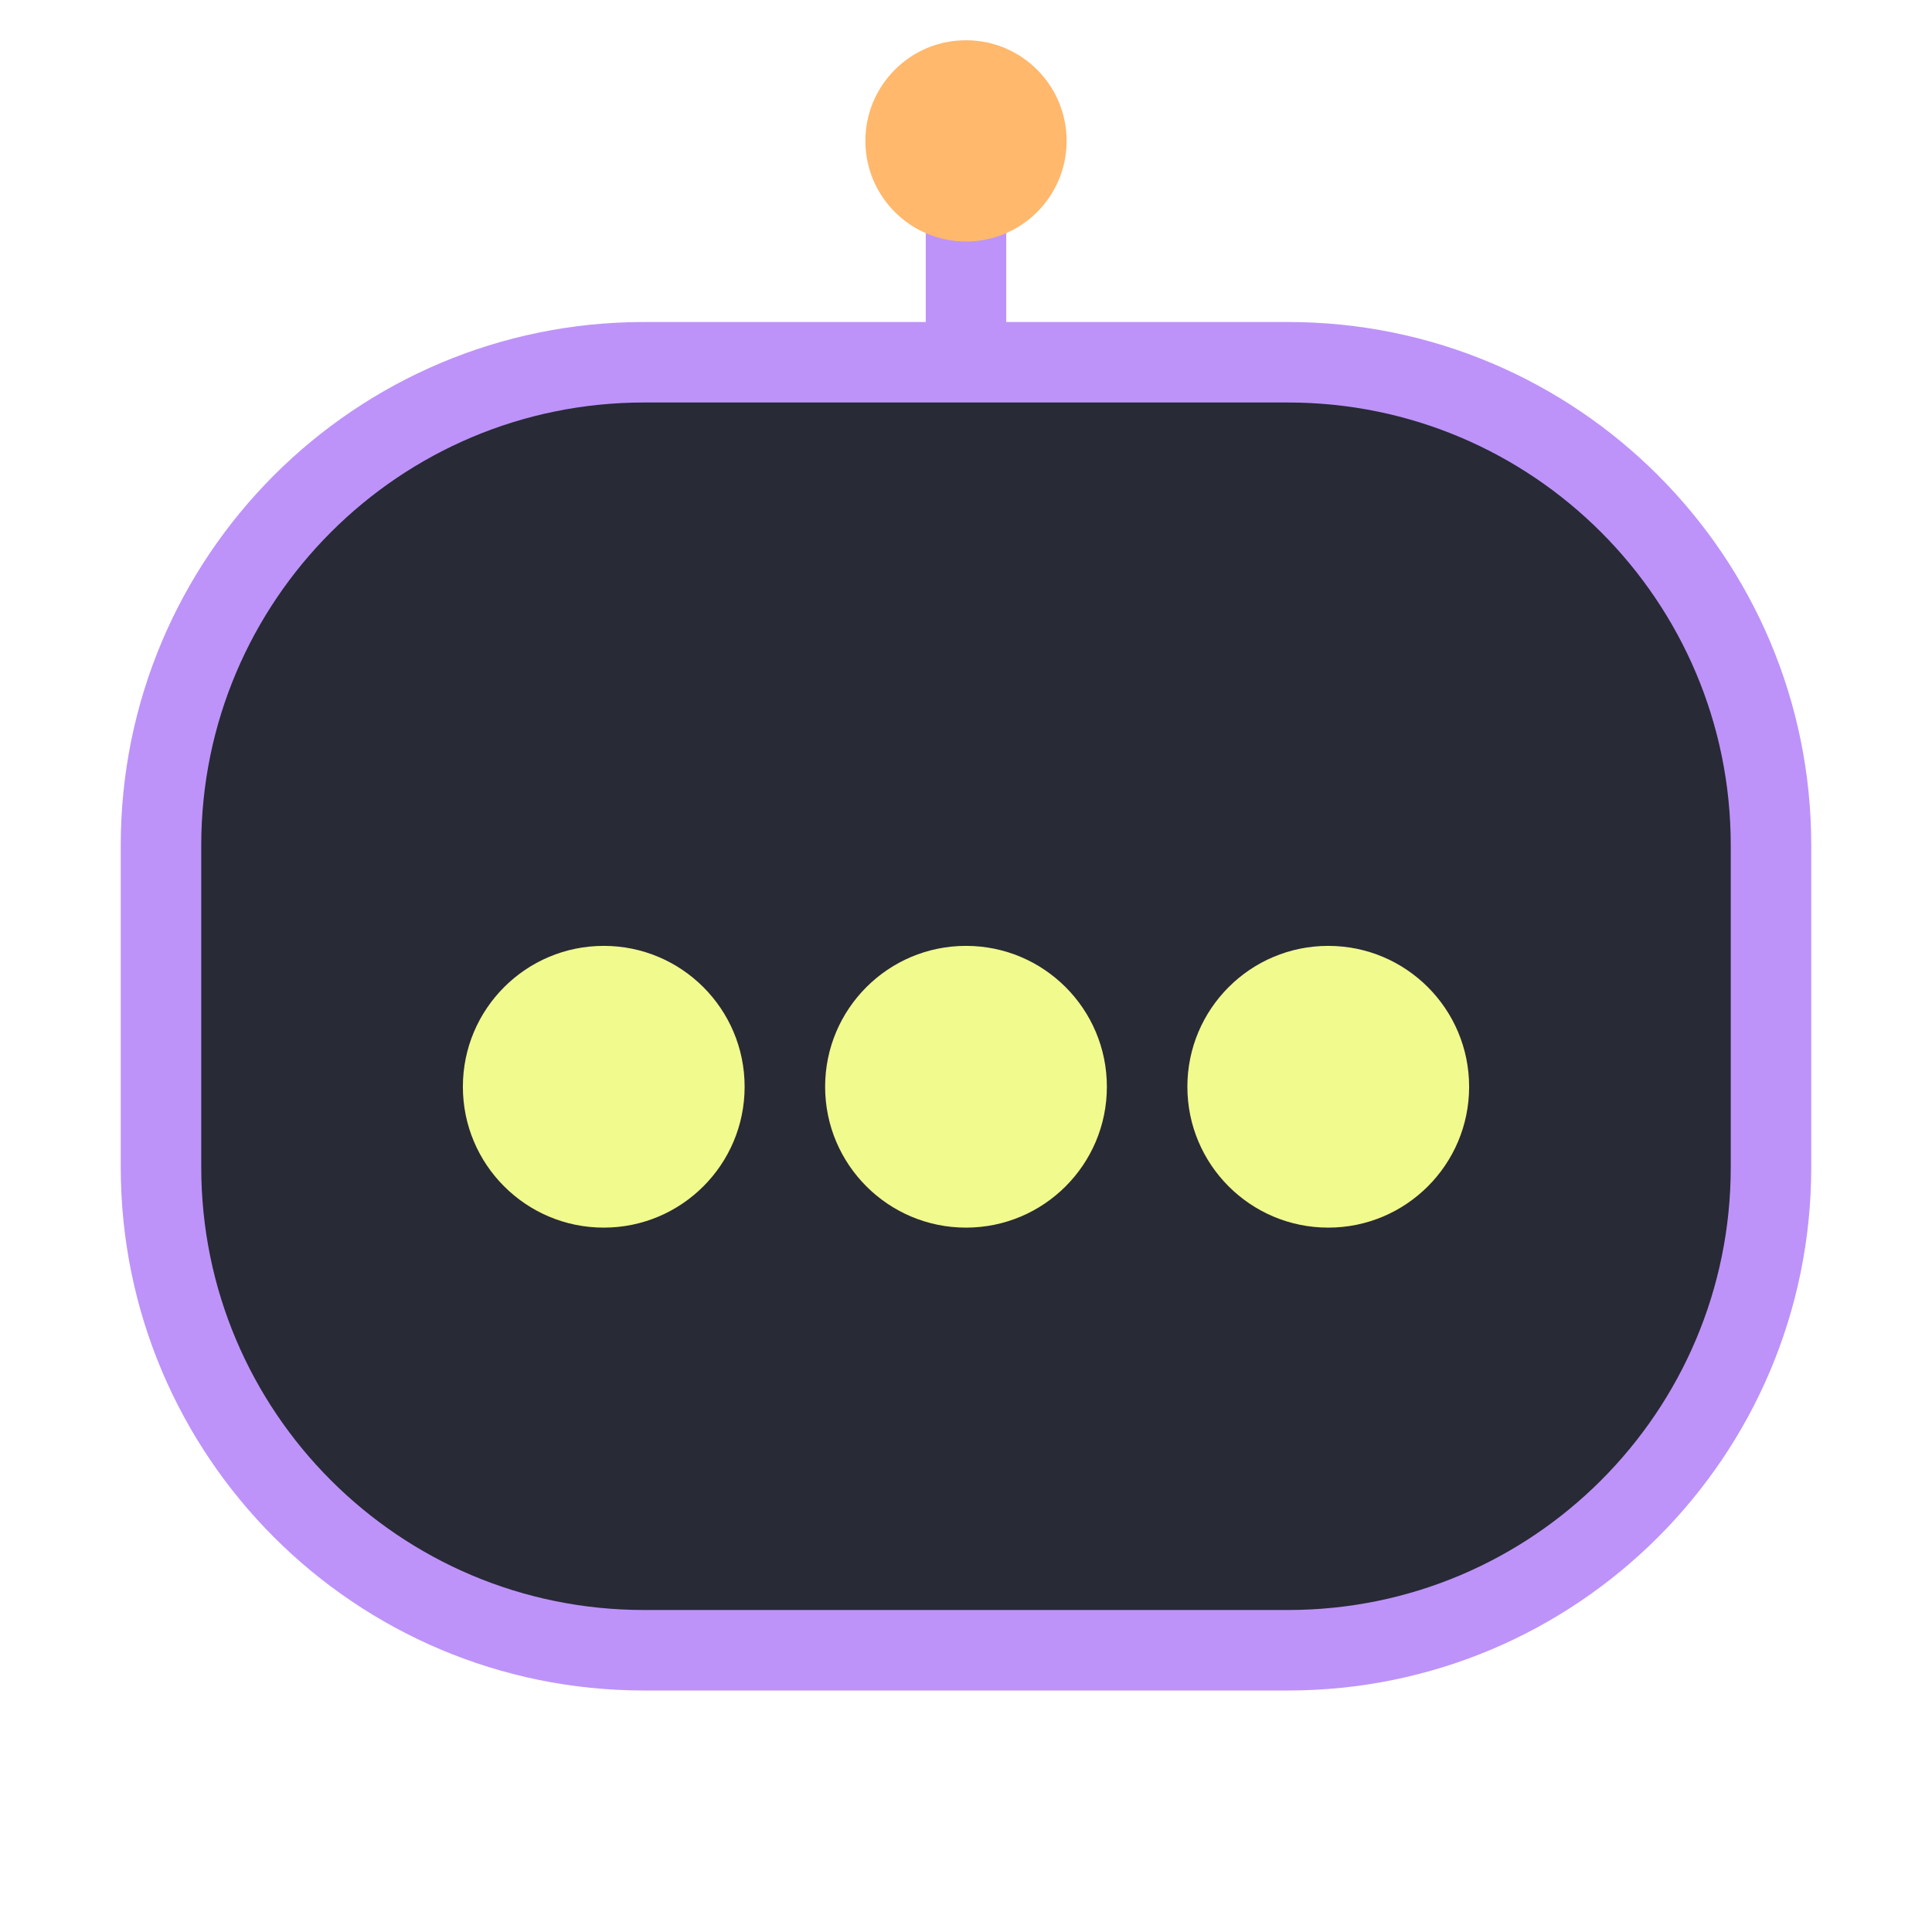
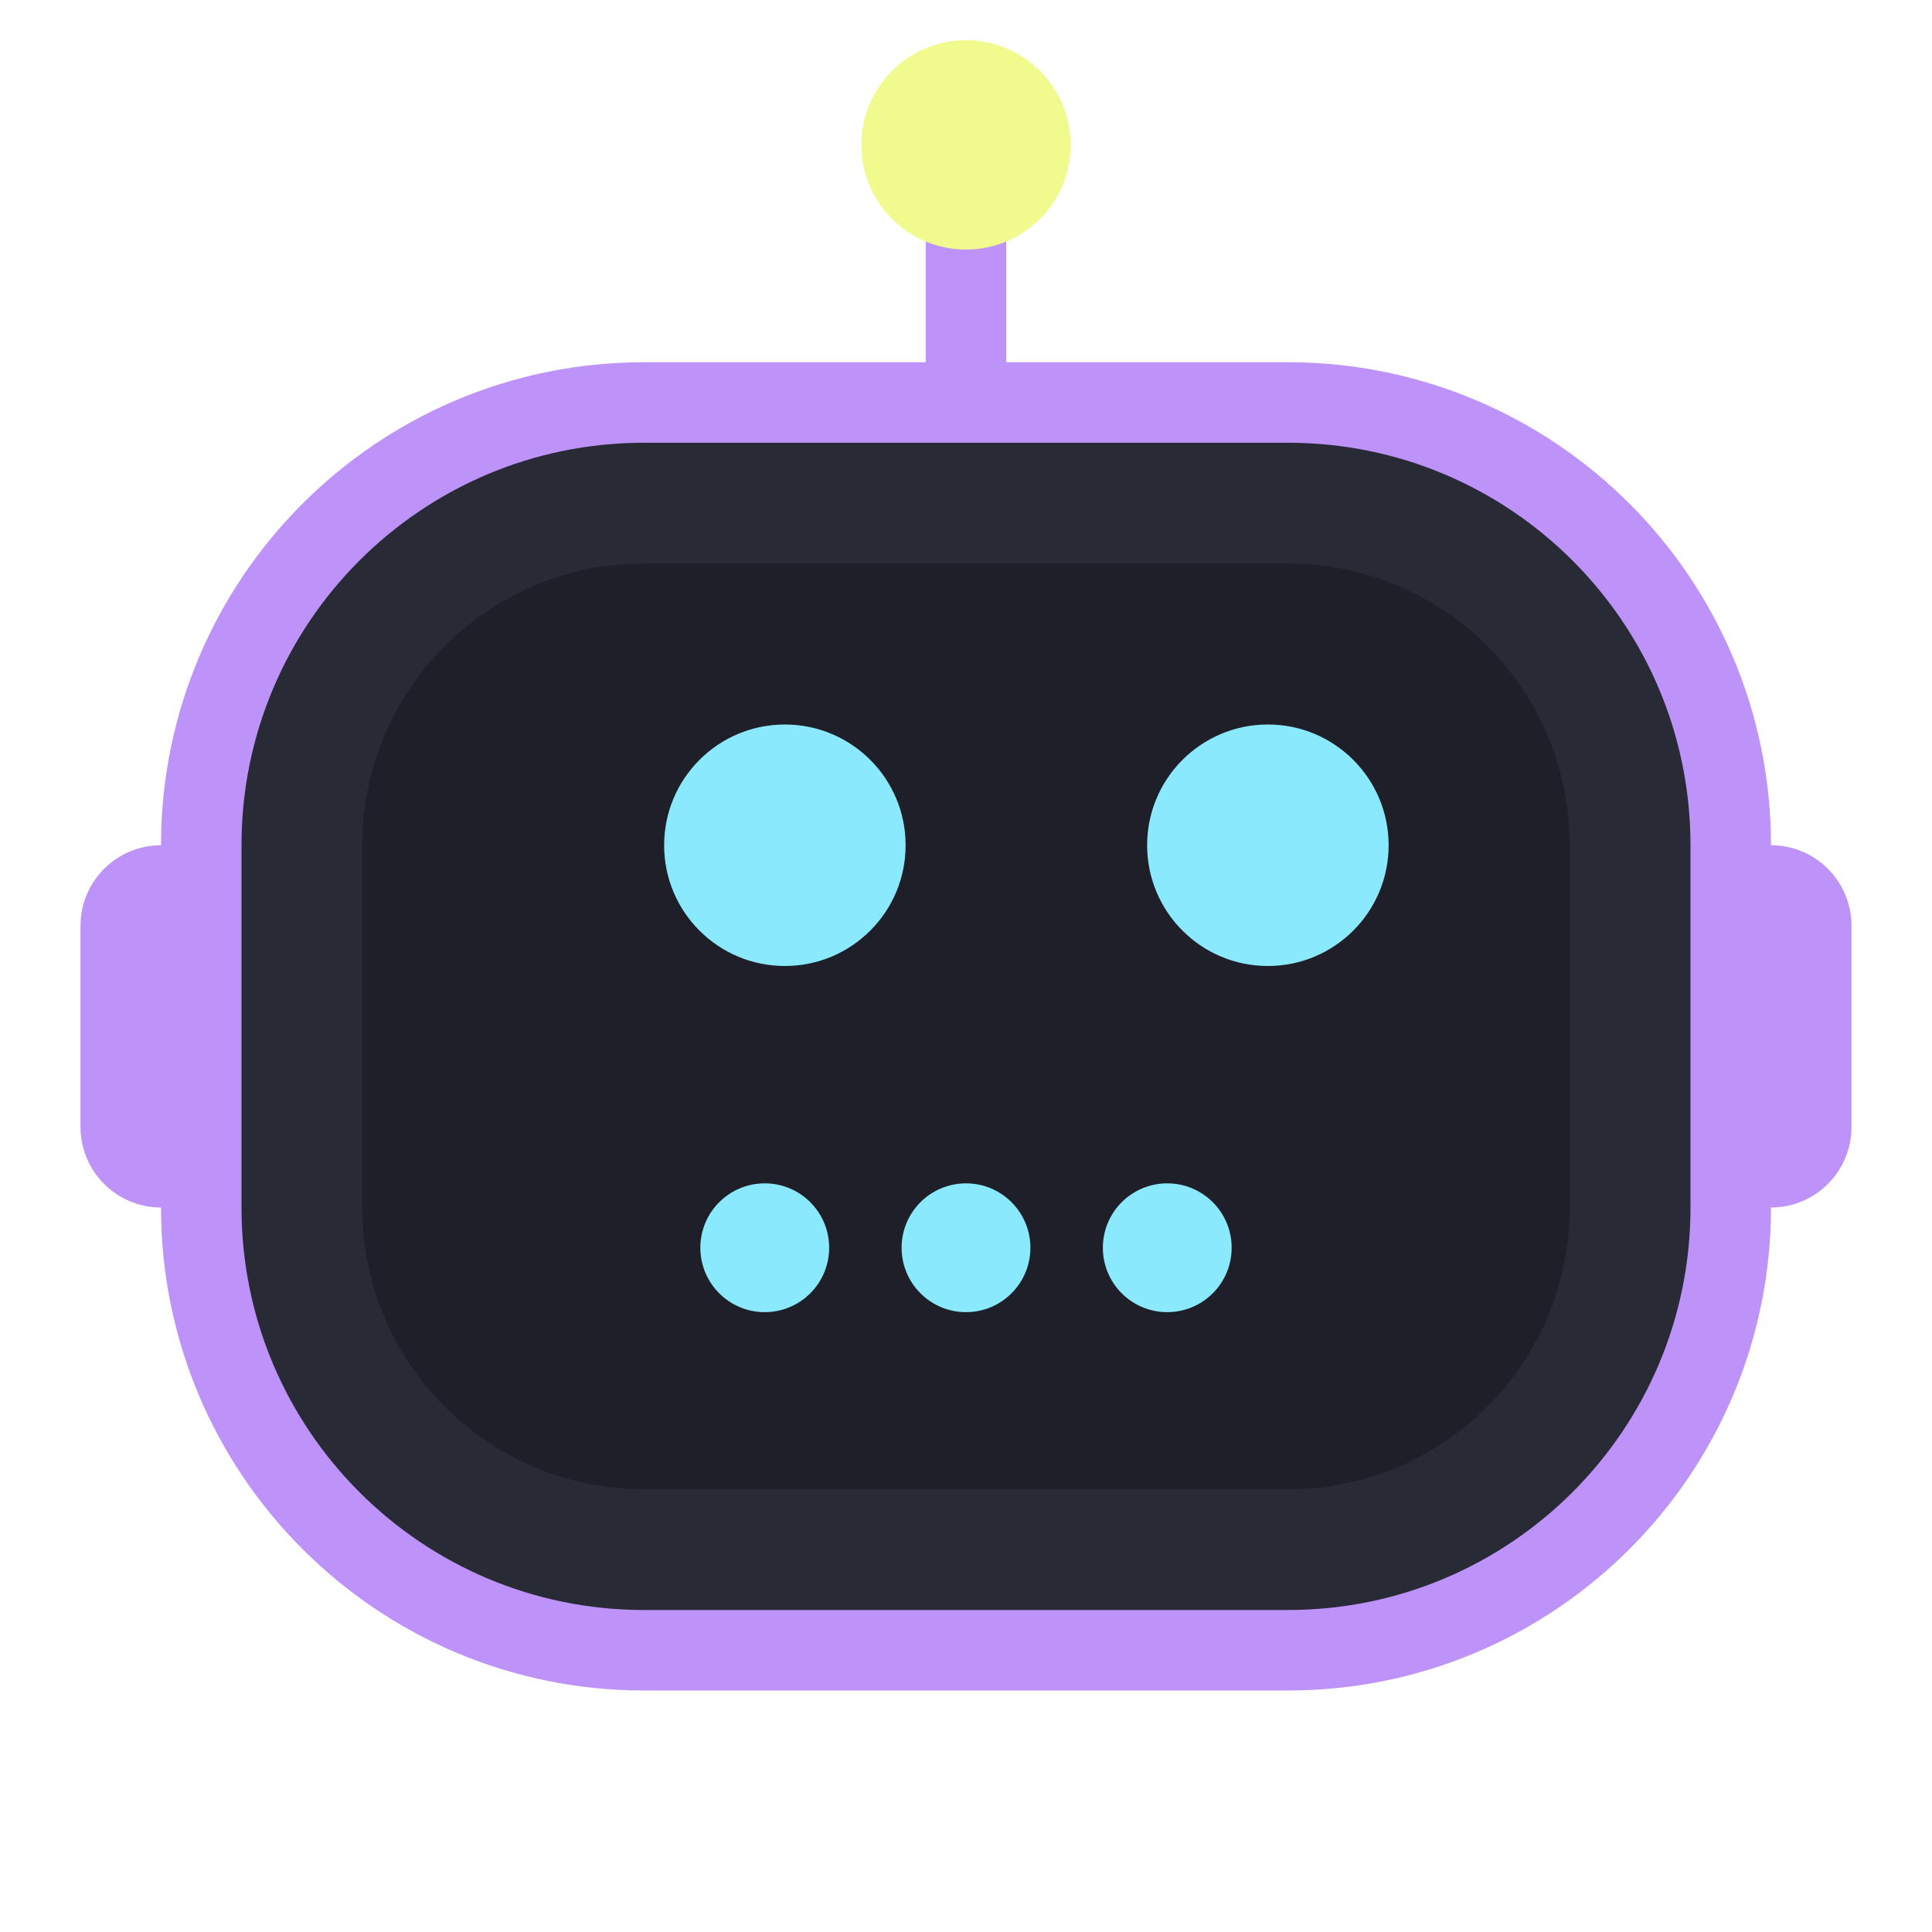
<svg xmlns="http://www.w3.org/2000/svg" viewBox="0 0 48 48" width="48" height="48">
  <style>
-     .dot { transform-box: fill-box; transform-origin: center; animation: hop 1s cubic-bezier(.45,0,.55,1) infinite; }
-     .d2 { animation-delay: .15s; } .d3 { animation-delay: .3s; }
-     .lamp { animation: blink .5s steps(2, jump-none) infinite alternate; }
-     @keyframes hop { 0%, 60%, 100% { transform: translateY(0); opacity: .6; } 30% { transform: translateY(-5px); opacity: 1; } }
-     @keyframes blink { from { opacity: .35; } to { opacity: 1; } }
-     @media (prefers-reduced-motion: reduce) { .dot, .lamp { animation: none; opacity: 1; transform: none; } }
+     .lamp { animation: glow 3.2s ease-in-out infinite; }
+     .blink { transform-box: fill-box; transform-origin: center; animation: blink 4.5s infinite; }
+     .bob { animation: bob 2.6s ease-in-out infinite; }
+     .spin { transform-box: fill-box; transform-origin: center; animation: spin 1.6s linear infinite; }
+     .pulse { transform-box: fill-box; transform-origin: center; animation: pulse 1.2s ease-in-out infinite; }
+     .dot { animation: dots 1.2s ease-in-out infinite; } .d2 { animation-delay: .2s; } .d3 { animation-delay: .4s; }
+     .float { animation: float 2.4s ease-in-out infinite; } .f2 { animation-delay: .8s; }
+     .twinkle { animation: glow 0.9s ease-in-out infinite; }
+     @keyframes glow { 0%, 100% { opacity: .45; } 50% { opacity: 1; } }
+     @keyframes blink { 0%, 92%, 100% { transform: scaleY(1); } 95% { transform: scaleY(.1); } }
+     @keyframes bob { 0%, 100% { transform: translateY(0); } 50% { transform: translateY(-1px); } }
+     @keyframes spin { to { transform: rotate(360deg); } }
+     @keyframes pulse { 0%, 100% { transform: scale(.9); } 50% { transform: scale(1.1); } }
+     @keyframes dots { 0%, 100% { opacity: .3; } 50% { opacity: 1; } }
+     @keyframes float { 0% { opacity: 0; transform: translate(0, 2px); } 30% { opacity: 1; } 100% { opacity: 0; transform: translate(2px, -5px); } }
+     @media (prefers-reduced-motion: reduce) { * { animation: none !important; } }
  </style>
-   <line x1="24" y1="9" x2="24" y2="4.5" stroke="#bd93f9" stroke-width="2" stroke-linecap="round" />
-   <circle class="lamp" cx="24" cy="3.5" r="2.5" fill="#ffb86c" />
-   <rect x="4" y="9" width="40" height="32" rx="12" fill="#282a36" stroke="#bd93f9" stroke-width="2" />
-   <circle class="dot d1" cx="15" cy="27" r="3.5" fill="#f1fa8c" />
-   <circle class="dot d2" cx="24" cy="27" r="3.5" fill="#f1fa8c" />
-   <circle class="dot d3" cx="33" cy="27" r="3.5" fill="#f1fa8c" />
+   <g class="bob">
+     <line x1="24" y1="10" x2="24" y2="5" stroke="#bd93f9" stroke-width="2" stroke-linecap="round" />
+     <circle class="twinkle" cx="24" cy="3.6" r="2.6" fill="#f1fa8c" />
+     <rect x="2" y="21" width="4" height="9" rx="2" fill="#bd93f9" />
+     <rect x="42" y="21" width="4" height="9" rx="2" fill="#bd93f9" />
+     <rect x="5" y="10" width="38" height="31" rx="11" fill="#282a36" stroke="#bd93f9" stroke-width="2" />
+     <rect x="9" y="14" width="30" height="23" rx="7" fill="#1e1f29" />
+     <circle class="" cx="19.5" cy="21" r="3" fill="#8be9fd" />
+     <circle class="" cx="31.5" cy="21" r="3" fill="#8be9fd" />
+     <circle class="dot" cx="19" cy="31" r="1.6" fill="#8be9fd" />
+     <circle class="dot d2" cx="24" cy="31" r="1.6" fill="#8be9fd" />
+     <circle class="dot d3" cx="29" cy="31" r="1.6" fill="#8be9fd" />
+   </g>
</svg>
